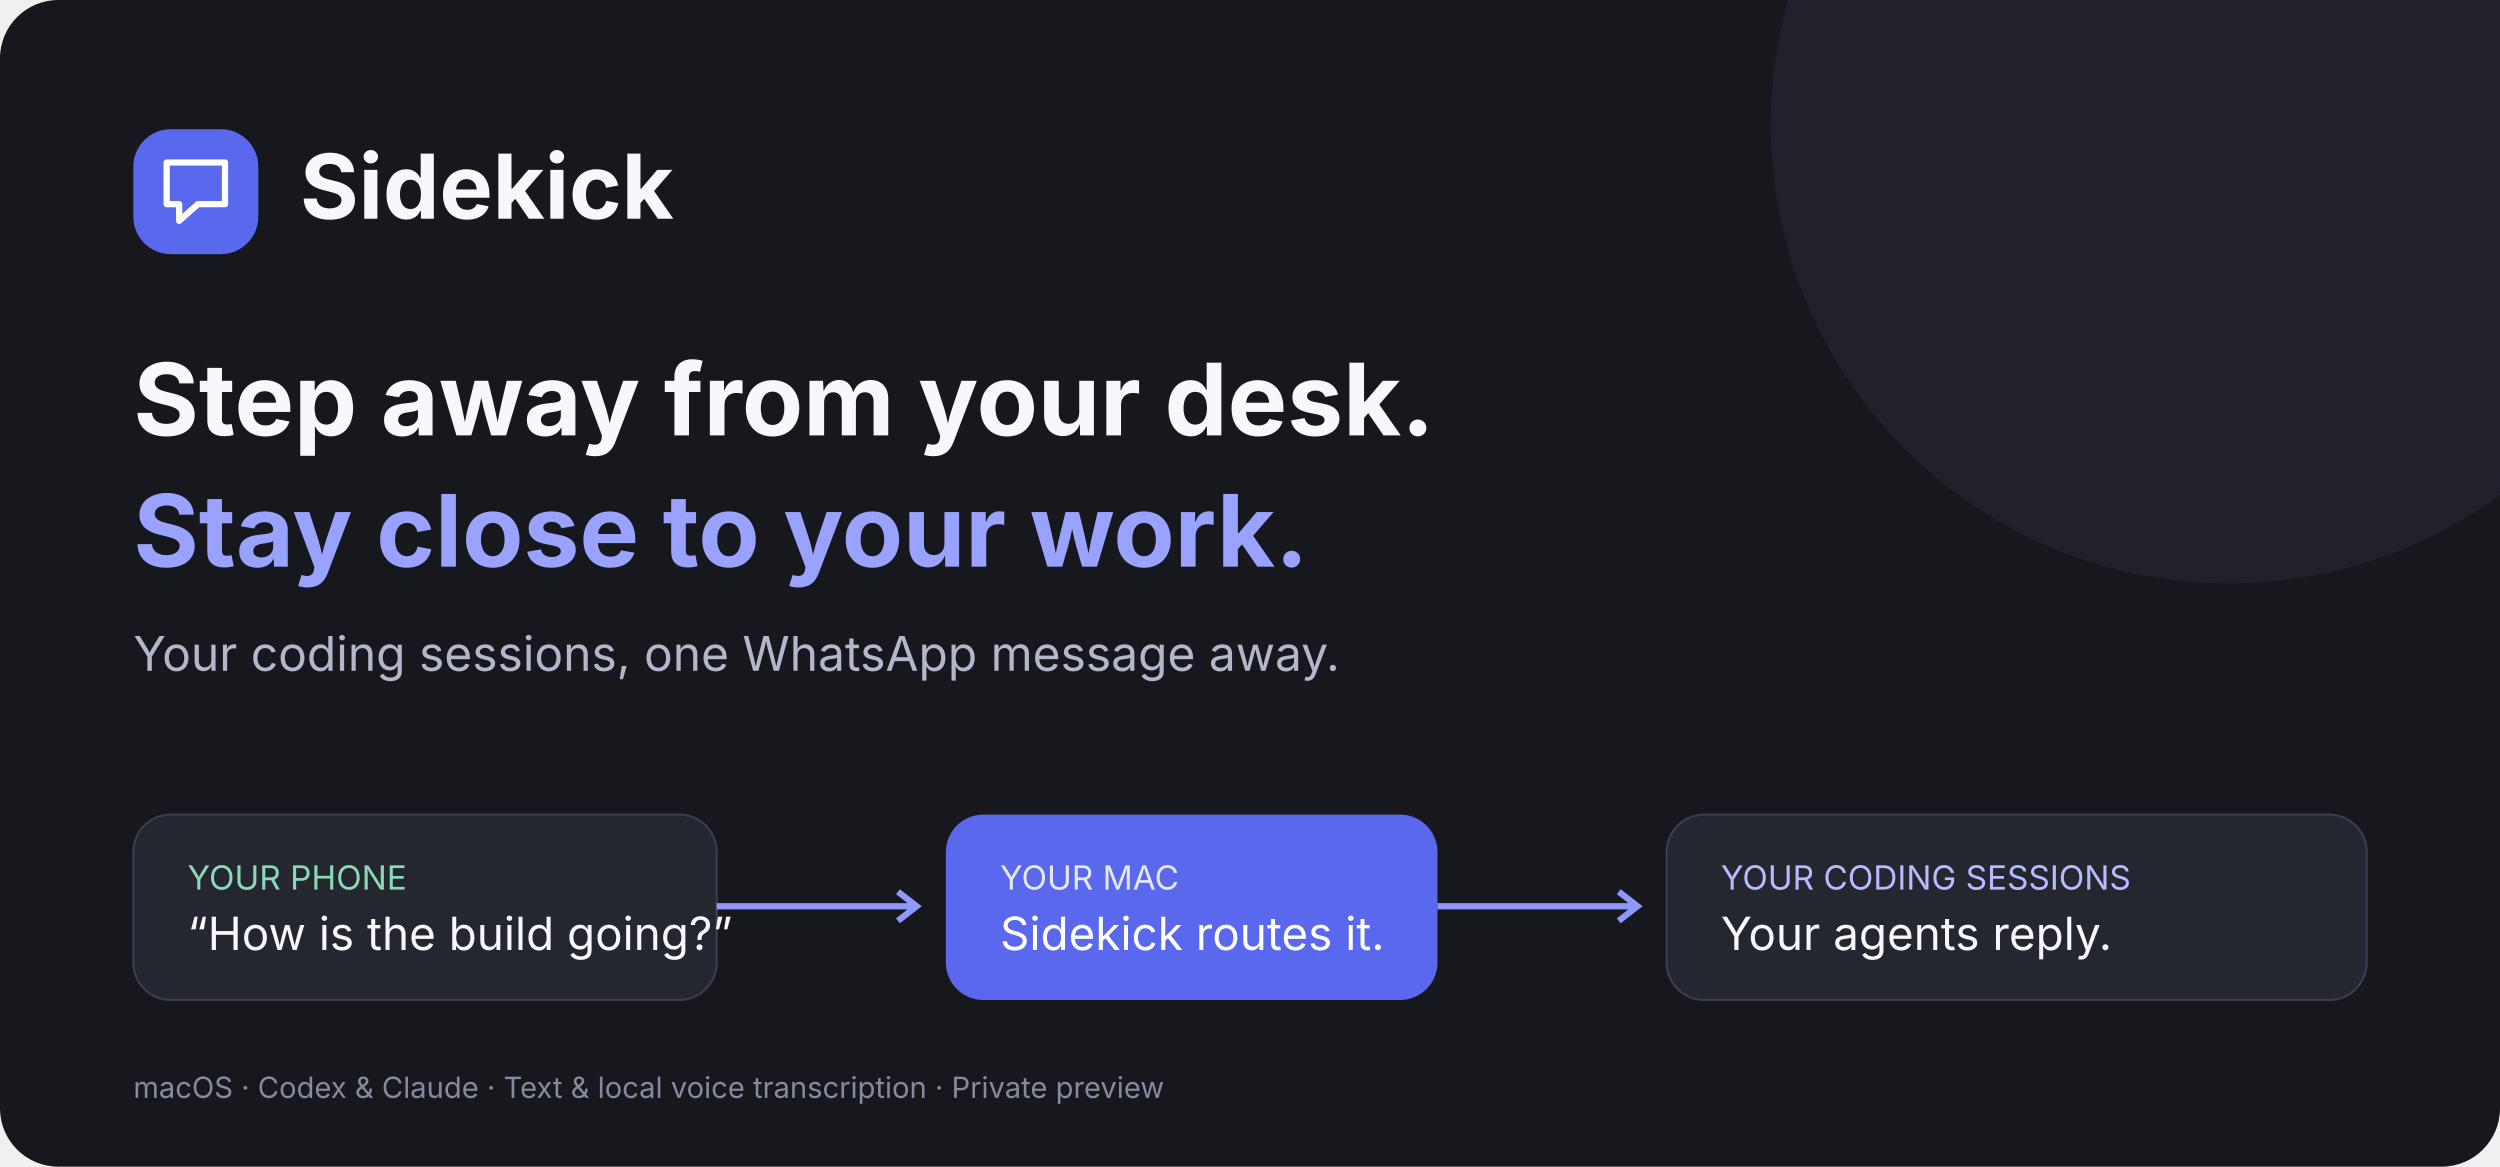
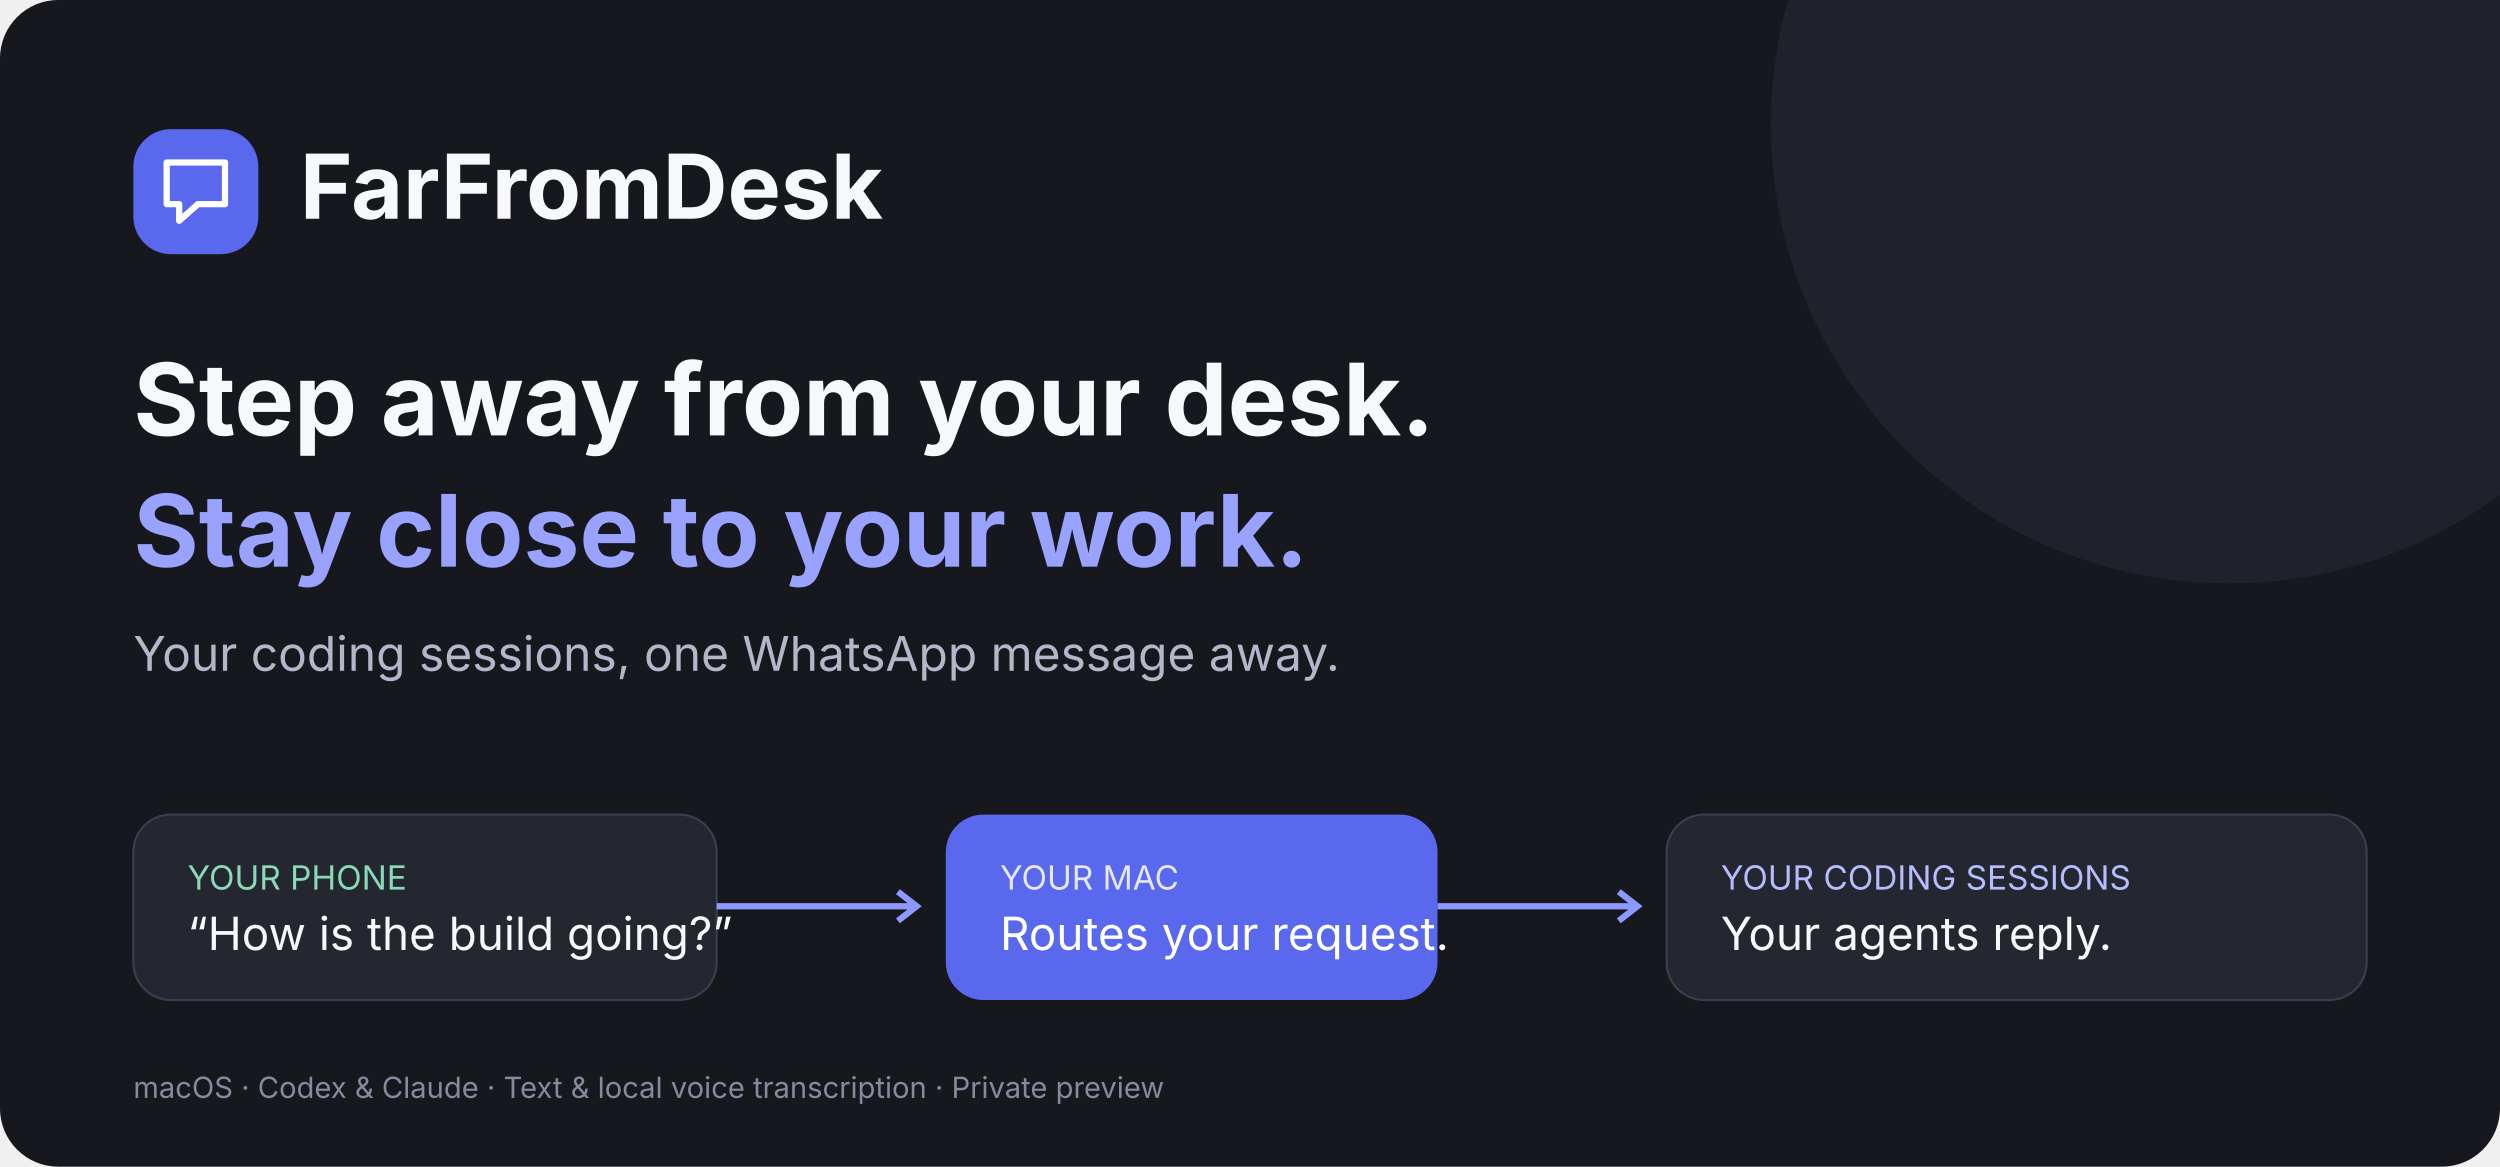
<svg xmlns="http://www.w3.org/2000/svg" width="1200" height="560" viewBox="0 0 1200 560" role="img" aria-labelledby="title desc">
  <rect width="1200" height="560" rx="28" fill="#17181e" />
  <circle cx="1070" cy="60" r="220" fill="#20212b" />
  <rect x="64" y="62" width="60" height="60" rx="18" fill="#5968ec" />
  <path d="M80 78h28v20H95l-9 8v-8h-6z" stroke="white" stroke-width="3" fill="none" stroke-linejoin="round" />
-   <text x="144" y="105" fill="#f7f8fc" font-family="-apple-system,BlinkMacSystemFont,Segoe UI,sans-serif" font-weight="700" font-size="43">Sidekick</text>
+   <text x="144" y="105" fill="#f7f8fc" font-family="-apple-system,BlinkMacSystemFont,Segoe UI,sans-serif" font-weight="700" font-size="43">FarFromDesk</text>
  <text x="64" y="209" fill="#f7f8fc" font-family="-apple-system,BlinkMacSystemFont,Segoe UI,sans-serif" font-weight="700" font-size="48">Step away from your desk.</text>
  <text x="64" y="272" fill="#99a3ff" font-family="-apple-system,BlinkMacSystemFont,Segoe UI,sans-serif" font-weight="700" font-size="48">Stay close to your work.</text>
  <text x="64" y="322" fill="#b4b7c9" font-family="-apple-system,BlinkMacSystemFont,Segoe UI,sans-serif" font-size="23">Your coding sessions, one WhatsApp message away.</text>
  <rect x="64" y="391" width="280" height="89" rx="18" fill="#242630" stroke="#3a3e50" />
  <text x="90" y="427" fill="#8cd9b5" font-family="-apple-system,BlinkMacSystemFont,Segoe UI,sans-serif" font-size="16">YOUR PHONE</text>
  <text x="90" y="456" fill="#f7f8fc" font-family="-apple-system,BlinkMacSystemFont,Segoe UI,sans-serif" font-size="22">“How is the build going?”</text>
  <path d="M344 435h96m-9-7 9 7-9 7" stroke="#8e99ff" stroke-width="3" fill="none" />
  <rect x="454" y="391" width="236" height="89" rx="18" fill="#5968ec" />
  <text x="480" y="427" fill="#e5e8ff" font-family="-apple-system,BlinkMacSystemFont,Segoe UI,sans-serif" font-size="16">YOUR MAC</text>
-   <text x="480" y="456" fill="white" font-family="-apple-system,BlinkMacSystemFont,Segoe UI,sans-serif" font-size="22">Sidekick routes it.</text>
+   <text x="480" y="456" fill="white" font-family="-apple-system,BlinkMacSystemFont,Segoe UI,sans-serif" font-size="22">Routes your request.</text>
  <path d="M690 435h96m-9-7 9 7-9 7" stroke="#8e99ff" stroke-width="3" fill="none" />
  <rect x="800" y="391" width="336" height="89" rx="18" fill="#242630" stroke="#3a3e50" />
  <text x="826" y="427" fill="#b5bdff" font-family="-apple-system,BlinkMacSystemFont,Segoe UI,sans-serif" font-size="16">YOUR CODING SESSIONS</text>
  <text x="826" y="456" fill="#f7f8fc" font-family="-apple-system,BlinkMacSystemFont,Segoe UI,sans-serif" font-size="22">Your agents reply.</text>
  <text x="64" y="527" fill="#858a9e" font-family="-apple-system,BlinkMacSystemFont,Segoe UI,sans-serif" font-size="14">macOS · Codex &amp; Claude · Text &amp; local voice transcription · Private preview</text>
</svg>
